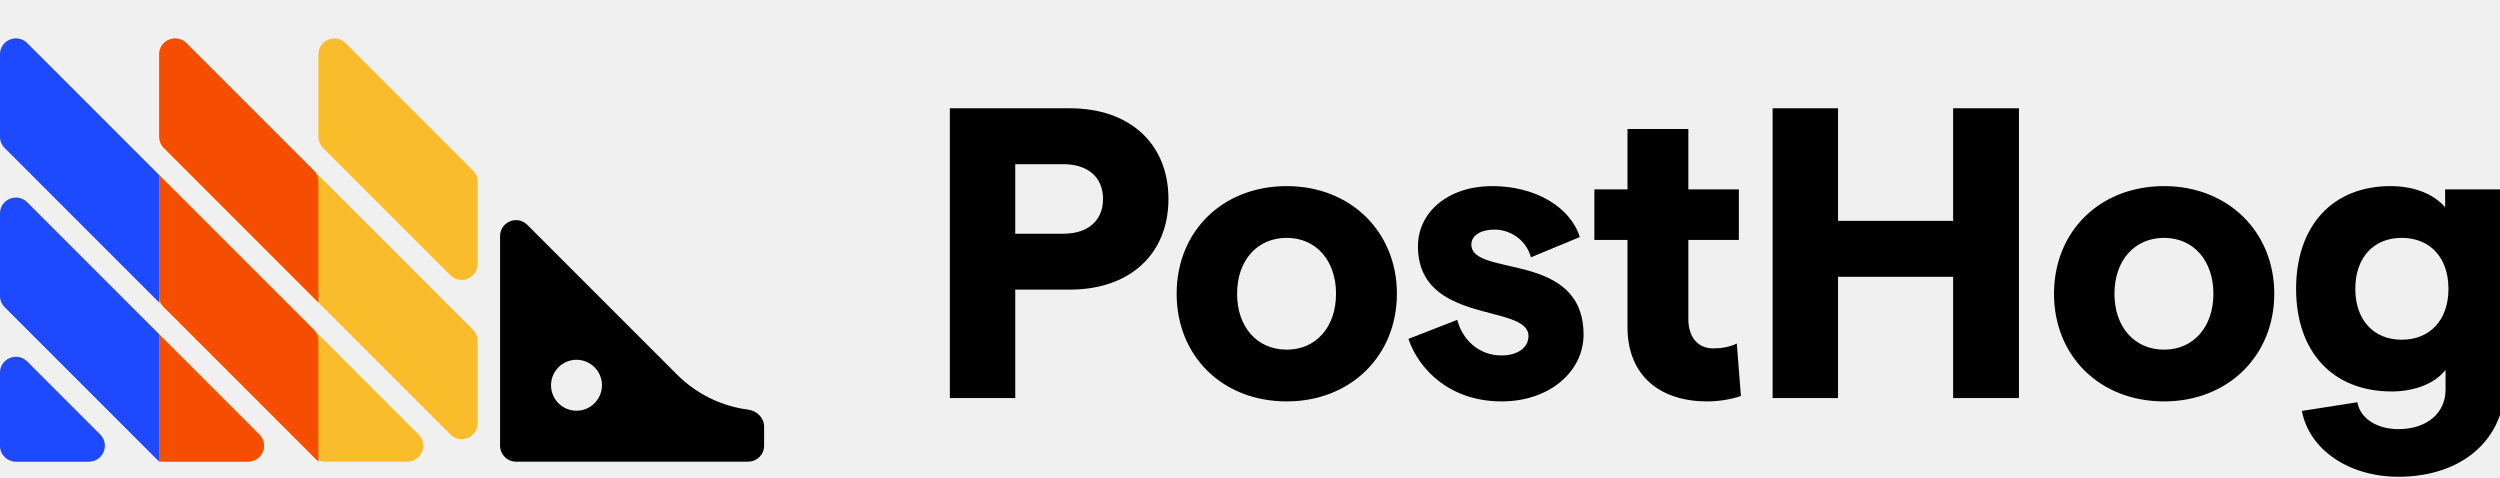
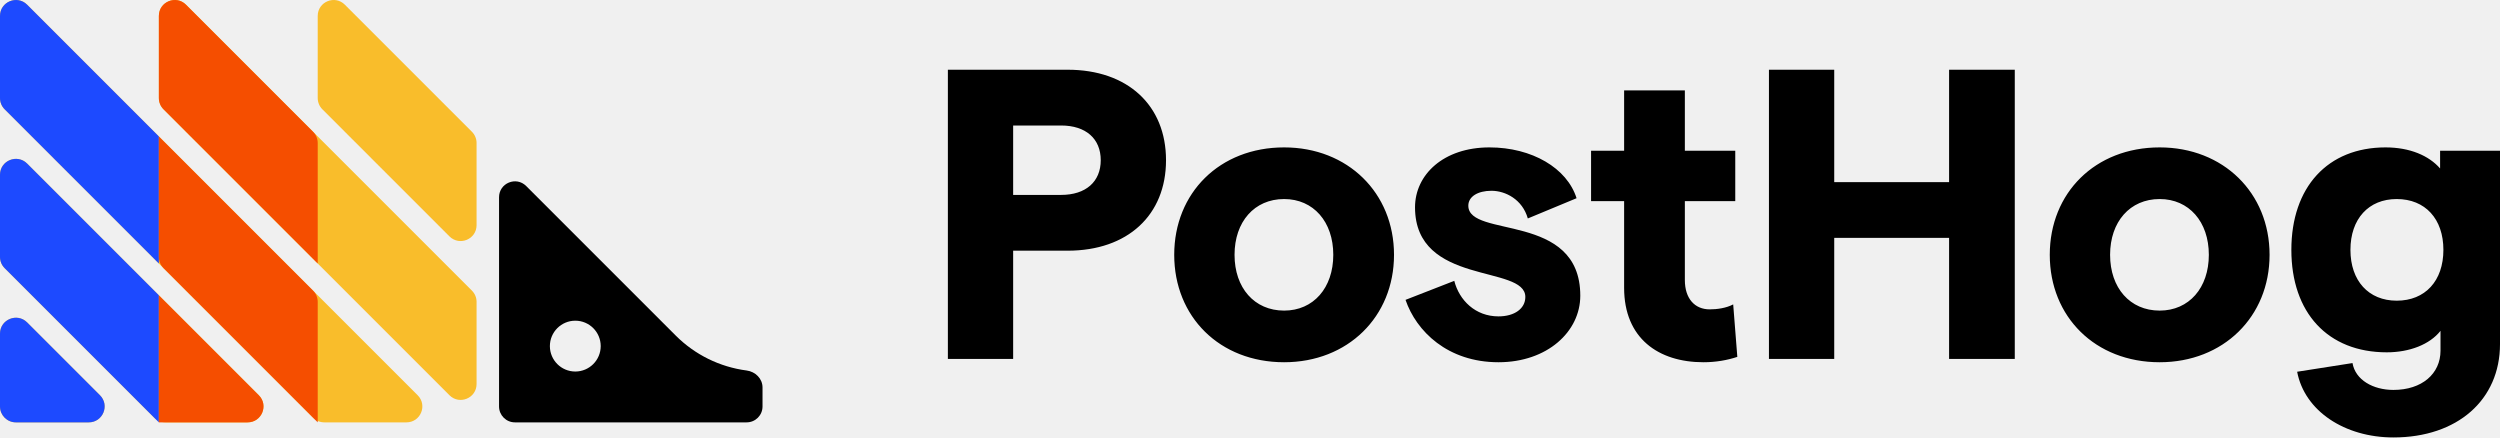
- <svg xmlns="http://www.w3.org/2000/svg" width="157" height="30" viewBox="0 0 157 30" fill="none">
-   <g clip-path="url(#clip0)">
-     <path d="M10.891 17.206c-.368.737-1.42.737-1.789 0l-.881-1.763c-.141-.281-.141-.613 0-.894l.881-1.763c.369-.737 1.42-.737 1.789 0l.881 1.763c.141.281.141.613 0 .894l-.881 1.763zM10.891 27.203c-.368.737-1.42.737-1.789 0L8.221 25.44c-.141-.281-.141-.613 0-.894l.881-1.763c.369-.737 1.42-.737 1.789 0l.881 1.763c.141.281.141.613 0 .894l-.881 1.763z" fill="#1D4AFF" />
-     <path d="M0 23.408c0-.891 1.077-1.337 1.707-.707l4.583 4.583c.63.63.184 1.707-.707 1.707H1c-.552 0-1-.448-1-1v-4.583zm0-4.828c0 .265.105.52.293.707l9.411 9.411c.188.188.442.293.707.293h5.169c.891 0 1.337-1.077.707-1.707L1.707 12.704C1.077 12.074 0 12.52 0 13.411v5.169zm0-9.997c0 .265.105.52.293.707L19.701 28.699c.188.188.442.293.707.293h5.169c.891 0 1.337-1.077.707-1.707L1.707 2.707C1.077 2.077 0 2.523 0 3.414v5.169zm9.997 0c0 .265.105.52.293.707l17.994 17.994c.63.63 1.707.184 1.707-.707v-5.169c0-.265-.105-.52-.293-.707l-17.994-17.994c-.63-.63-1.707-.184-1.707.707v5.169zm11.704-5.876c-.63-.63-1.707-.184-1.707.707v5.169c0 .265.105.52.293.707l7.997 7.997c.63.63 1.707.184 1.707-.707v-5.169c0-.265-.105-.52-.293-.707l-7.997-7.997z" fill="#F9BD2B" />
-     <path d="M42.525 23.531l-9.413-9.413c-.63-.63-1.707-.184-1.707.707v13.166c0 .552.448 1 1 1h14.581c.552 0 1-.448 1-1v-1.199c0-.552-.45-.993-.997-1.065-1.681-.219-3.253-.986-4.463-2.197zm-6.321 2.262c-.883 0-1.599-.717-1.599-1.6 0-.883.717-1.599 1.599-1.599.883 0 1.6.717 1.6 1.599 0 .883-.717 1.6-1.6 1.6z" fill="#000" />
-     <path d="M0 27.992c0 .552.448 1 1 1h4.583c.891 0 1.337-1.077.707-1.707l-4.583-4.583C1.077 22.071 0 22.517 0 23.408v4.583zM9.997 10.997L1.707 2.707C1.077 2.077 0 2.523 0 3.414v5.169c0 .265.105.52.293.707L9.997 18.995V10.997zM1.707 12.704C1.077 12.074 0 12.52 0 13.411v5.169c0 .265.105.52.293.707L9.997 28.992V20.994l-8.29-8.29z" fill="#1D4AFF" />
-     <path d="M19.994 11.411c0-.265-.105-.52-.293-.707l-7.997-7.997c-.63-.63-1.707-.184-1.707.707v5.169c0 .265.105.52.293.707l9.704 9.704v-7.583zM9.997 28.992h5.583c.891 0 1.337-1.077.707-1.707L9.997 20.994v7.998zM9.997 10.997v7.583c0 .265.105.52.293.707l9.704 9.704v-7.583c0-.265-.105-.519-.293-.707L9.997 10.997z" fill="#F54E00" />
-     <path d="M59.65 25h4.108v-6.812h3.432c3.77 0 6.188-2.236 6.188-5.694 0-3.458-2.418-5.694-6.188-5.694h-7.54V25zm4.108-10.322v-4.368h3.016c1.56 0 2.496.832 2.496 2.184 0 1.352-.936 2.184-2.496 2.184h-3.016zM80.809 25.208c4.004 0 6.916-2.86 6.916-6.76s-2.912-6.76-6.916-6.76c-4.056 0-6.916 2.86-6.916 6.76s2.86 6.76 6.916 6.76zm-3.12-6.76c0-2.08 1.248-3.51 3.12-3.51 1.846 0 3.094 1.43 3.094 3.51s-1.248 3.51-3.094 3.51c-1.872 0-3.12-1.43-3.12-3.51zM94.299 25.208c3.068 0 5.148-1.924 5.148-4.186 0-5.304-7.046-3.588-7.046-5.668 0-.572.598-.936 1.456-.936.884 0 1.95.546 2.288 1.742l3.068-1.274c-.598-1.898-2.808-3.198-5.486-3.198-2.886 0-4.68 1.716-4.68 3.77 0 4.966 6.942 3.588 6.942 5.642 0 .728-.676 1.222-1.69 1.222-1.456 0-2.47-1.014-2.782-2.236l-3.068 1.196c.676 1.976 2.652 3.926 5.85 3.926zM109.33 24.87l-.26-3.302c-.442.234-1.014.312-1.482.312-.936 0-1.56-.676-1.56-1.846v-4.966h3.172v-3.172h-3.172V8.1h-3.822V11.896h-2.08v3.172h2.08v5.46c0 3.172 2.158 4.68 4.992 4.68.78 0 1.508-.13 2.132-.338zM122.656 6.8V13.872h-7.228V6.8h-4.108V25h4.108v-7.618h7.228V25h4.134V6.8h-4.134zM135.908 25.208c4.004 0 6.916-2.86 6.916-6.76s-2.912-6.76-6.916-6.76c-4.056 0-6.916 2.86-6.916 6.76s2.86 6.76 6.916 6.76zm-3.12-6.76c0-2.08 1.248-3.51 3.12-3.51 1.846 0 3.094 1.43 3.094 3.51s-1.248 3.51-3.094 3.51c-1.872 0-3.12-1.43-3.12-3.51zM150.201 24.584c1.43 0 2.704-.494 3.38-1.352v1.248c0 1.456-1.17 2.47-2.964 2.47-1.274 0-2.392-.624-2.574-1.69l-3.484.546c.468 2.47 2.99 4.134 6.058 4.134 4.03 0 6.708-2.366 6.708-5.876V11.896h-3.77v1.118c-.702-.806-1.898-1.326-3.432-1.326-3.64 0-5.928 2.496-5.928 6.448 0 3.952 2.288 6.448 6.006 6.448zm-2.288-6.448c0-1.95 1.144-3.198 2.912-3.198 1.794 0 2.938 1.248 2.938 3.198s-1.144 3.198-2.938 3.198c-1.768 0-2.912-1.248-2.912-3.198z" fill="#000" />
+ <svg xmlns="http://www.w3.org/2000/svg" viewBox="0 0 800 140">
+   <g fill-rule="nonzero" fill="none">
+     <path d="M55.383 75.225c-1.874 3.748-7.222 3.748-9.096 0l-4.482-8.963a5.085 5.085 0 0 1 0-4.548l4.482-8.964c1.874-3.748 7.222-3.748 9.096 0l4.482 8.964a5.084 5.084 0 0 1 0 4.548l-4.482 8.963Zm0 50.836c-1.874 3.747-7.222 3.747-9.096 0l-4.482-8.964a5.085 5.085 0 0 1 0-4.548l4.482-8.964c1.874-3.748 7.222-3.748 9.096 0l4.482 8.964a5.084 5.084 0 0 1 0 4.548l-4.482 8.964Z" fill="#1D4AFF" />
+     <path d="M0 106.765c0-4.53 5.477-6.8 8.68-3.596l23.307 23.307c3.204 3.204.935 8.68-3.595 8.68H5.085A5.085 5.085 0 0 1 0 130.073v-23.307Zm0-24.55c0 1.35.536 2.643 1.49 3.596l47.856 47.856a5.086 5.086 0 0 0 3.595 1.49h26.286c4.53 0 6.799-5.477 3.595-8.681L8.681 52.334C5.477 49.131 0 51.4 0 55.93v26.286Zm0-50.834c0 1.348.536 2.642 1.49 3.595l98.69 98.691a5.086 5.086 0 0 0 3.596 1.49h26.285c4.53 0 6.8-5.477 3.596-8.681L8.681 1.5C5.477-1.704 0 .565 0 5.095v26.286Zm50.835 0c0 1.348.536 2.642 1.49 3.595l91.5 91.5c3.203 3.204 8.68.935 8.68-3.596V96.595a5.086 5.086 0 0 0-1.49-3.596l-91.5-91.5c-3.203-3.203-8.68-.934-8.68 3.596v26.286ZM110.35 1.5c-3.203-3.204-8.68-.935-8.68 3.595v26.286c0 1.348.536 2.642 1.49 3.595l40.664 40.665c3.204 3.204 8.68.935 8.68-3.596V45.76a5.086 5.086 0 0 0-1.489-3.596L110.35 1.5Z" fill="#F9BD2B" />
+     <path d="m216.24 107.388-47.864-47.863c-3.204-3.204-8.681-.935-8.681 3.595v66.952a5.085 5.085 0 0 0 5.085 5.085h74.142a5.085 5.085 0 0 0 5.085-5.085v-6.097c0-2.809-2.286-5.052-5.07-5.414a39.27 39.27 0 0 1-22.698-11.173Zm-32.145 11.502a8.137 8.137 0 0 1-8.133-8.134 8.137 8.137 0 0 1 8.133-8.134 8.137 8.137 0 0 1 8.134 8.134 8.137 8.137 0 0 1-8.134 8.134Z" fill="#000" />
+     <path d="M0 130.072a5.085 5.085 0 0 0 5.085 5.085h23.307c4.53 0 6.799-5.477 3.595-8.681L8.681 103.169C5.477 99.966 0 102.235 0 106.765v23.307Zm50.835-86.418L8.68 1.5C5.477-1.704 0 .565 0 5.095v26.286c0 1.348.536 2.642 1.49 3.595l49.345 49.346V43.654ZM8.68 52.334C5.477 49.131 0 51.4 0 55.93v26.286c0 1.348.536 2.642 1.49 3.595l49.345 49.346V94.489L8.68 52.334Z" fill="#1D4AFF" />
+     <path d="M101.67 45.76a5.083 5.083 0 0 0-1.49-3.596L59.516 1.5c-3.204-3.204-8.681-.935-8.681 3.595v26.286c0 1.348.536 2.642 1.49 3.595l49.345 49.346V45.76Zm-50.835 89.397h28.392c4.53 0 6.799-5.477 3.595-8.681L50.835 94.489v40.668Zm0-91.503v38.562c0 1.348.536 2.642 1.49 3.595l49.345 49.346V96.595a5.084 5.084 0 0 0-1.49-3.596L50.835 43.654Z" fill="#F54E00" />
+     <path d="M303.32 114.86h20.888V80.22h17.452c19.17 0 31.466-11.37 31.466-28.954 0-17.584-12.295-28.954-31.466-28.954h-38.34v92.547Zm20.888-52.488V40.16h15.337c7.932 0 12.692 4.23 12.692 11.105 0 6.876-4.76 11.106-12.692 11.106h-15.337Zm86.71 53.545c20.36 0 35.167-14.543 35.167-34.375 0-19.831-14.807-34.374-35.167-34.374-20.625 0-35.168 14.543-35.168 34.374 0 19.832 14.543 34.375 35.168 34.375Zm-15.866-34.375c0-10.577 6.346-17.848 15.866-17.848 9.386 0 15.733 7.271 15.733 17.848 0 10.577-6.347 17.849-15.733 17.849-9.52 0-15.866-7.272-15.866-17.849Zm84.462 34.375c15.601 0 26.178-9.784 26.178-21.286 0-26.97-35.829-18.245-35.829-28.822 0-2.908 3.04-4.759 7.404-4.759 4.495 0 9.916 2.776 11.634 8.858l15.601-6.479c-3.04-9.65-14.279-16.261-27.896-16.261-14.676 0-23.798 8.725-23.798 19.17 0 25.252 35.3 18.245 35.3 28.69 0 3.702-3.437 6.214-8.594 6.214-7.403 0-12.56-5.156-14.146-11.37l-15.601 6.081c3.438 10.048 13.486 19.964 29.747 19.964Zm76.43-1.718-1.321-16.791c-2.248 1.19-5.157 1.586-7.536 1.586-4.76 0-7.933-3.437-7.933-9.387V64.355h16.13v-16.13h-16.13V28.923h-19.435v19.302h-10.577v16.13h10.577v27.764c0 16.13 10.974 23.798 25.384 23.798 3.967 0 7.669-.66 10.842-1.718Zm67.764-91.887v35.961h-36.755v-35.96h-20.89v92.546h20.89V76.122h36.755v38.737h21.021V22.312h-21.021Zm67.386 93.605c20.36 0 35.168-14.543 35.168-34.375 0-19.831-14.807-34.374-35.168-34.374-20.625 0-35.168 14.543-35.168 34.374 0 19.832 14.543 34.375 35.168 34.375ZM675.23 81.542c0-10.577 6.346-17.848 15.865-17.848 9.387 0 15.733 7.271 15.733 17.848 0 10.577-6.346 17.849-15.733 17.849-9.519 0-15.865-7.272-15.865-17.849Zm88.545 31.202c7.272 0 13.75-2.512 17.188-6.875v6.346c0 7.404-5.95 12.56-15.072 12.56-6.479 0-12.164-3.173-13.09-8.594l-17.715 2.777c2.38 12.56 15.204 21.022 30.805 21.022 20.492 0 34.11-12.032 34.11-29.88V48.225h-19.17v5.685c-3.57-4.098-9.652-6.742-17.452-6.742-18.51 0-30.144 12.692-30.144 32.788 0 20.096 11.634 32.788 30.54 32.788ZM752.14 79.956c0-9.916 5.817-16.262 14.807-16.262 9.123 0 14.94 6.346 14.94 16.262s-5.817 16.262-14.94 16.262c-8.99 0-14.807-6.346-14.807-16.262Z" fill="#000" />
  </g>
-   <defs>
-     <clipPath id="clip0">
-       <path fill="#fff" d="M0 0h157v30H0z" />
-     </clipPath>
-   </defs>
</svg>
